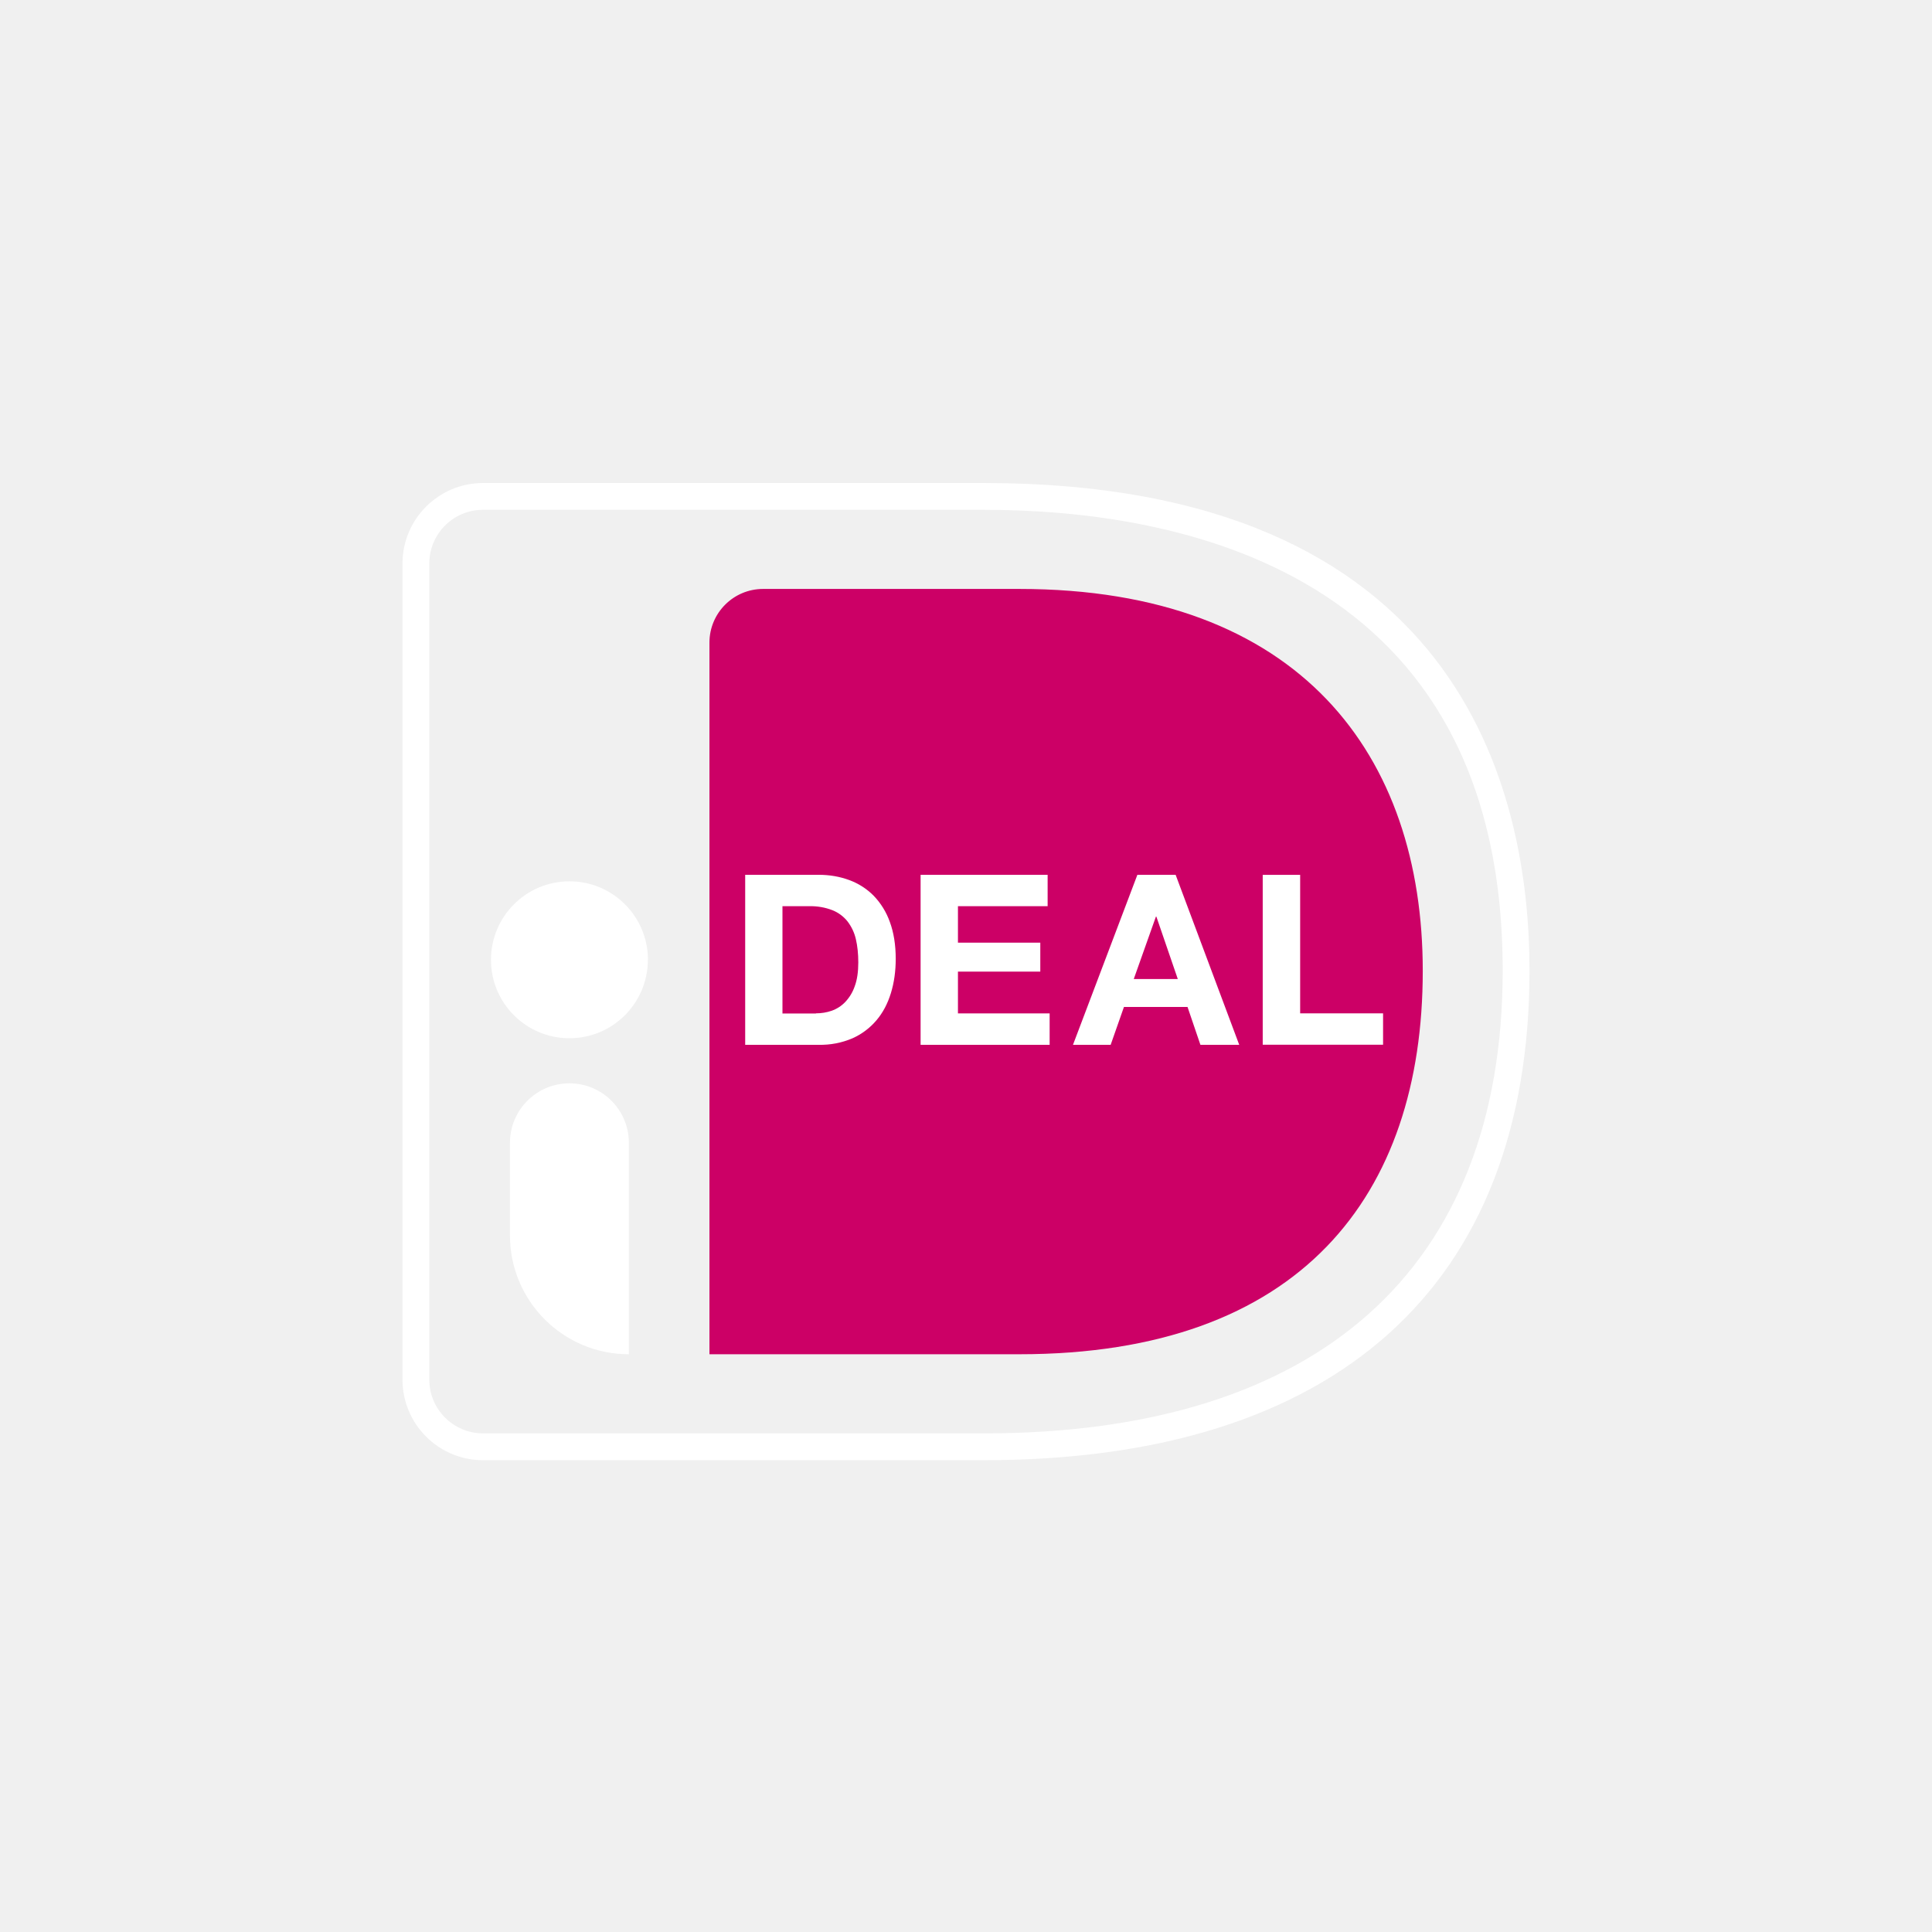
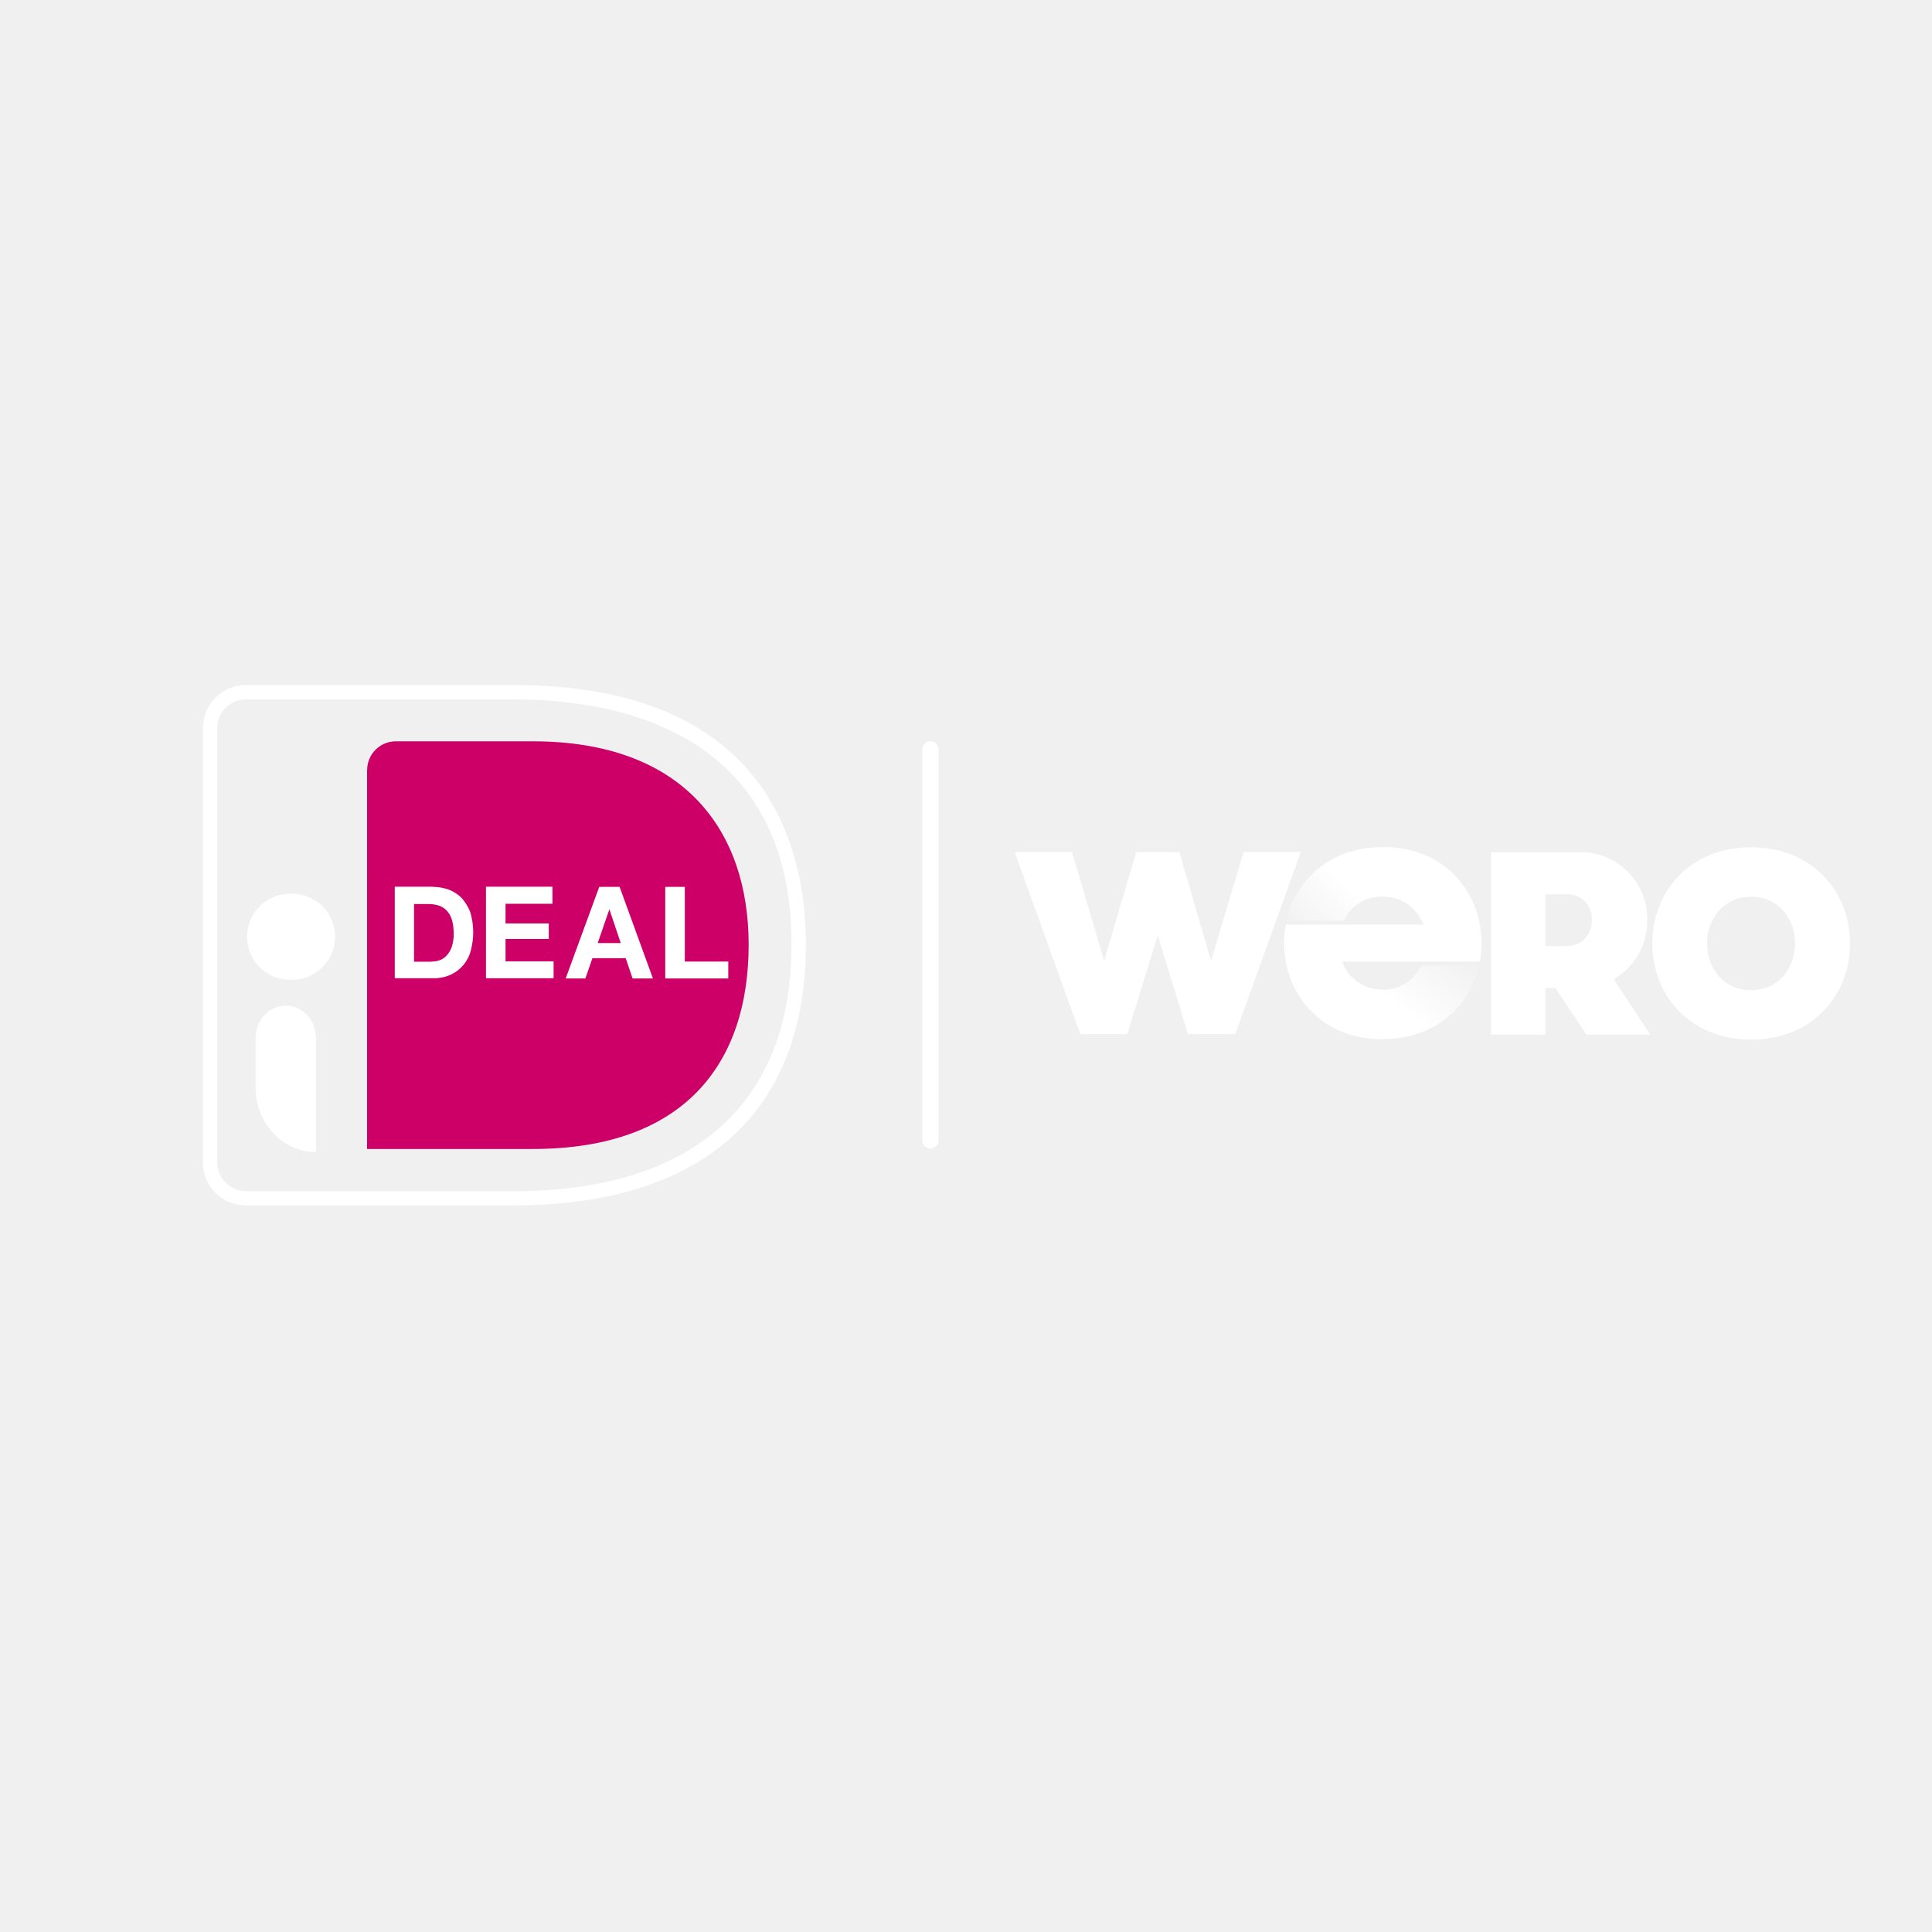
<svg xmlns="http://www.w3.org/2000/svg" width="120" height="120" viewBox="0 0 24 16">
-   <path fill="#c06" d="M8.813 3.982v8.841h3.849c3.496 0 5.012-1.975 5.012-4.763 0-2.67-1.516-4.744-5.012-4.744H9.48a.667.667 0 0 0-.667.666Z" />
-   <path fill="#fff" d="M6 2.333A.667.667 0 0 0 5.333 3v10.139c0 .368.299.666.667.667h6.22c4.157 0 6.447-2.042 6.447-5.75 0-4.98-4.04-5.723-6.447-5.723H6Zm6.22 11.806H6c-.552 0-1-.448-1-1V2.999c0-.551.448-.998 1-.999h6.22C18.12 2 19 5.794 19 8.056c0 3.923-2.408 6.083-6.78 6.083Z" />
-   <path fill="#fff" d="M10.136 8.588c.066 0 .132-.01.195-.032a.427.427 0 0 0 .168-.108.536.536 0 0 0 .119-.197c.03-.08.044-.18.044-.296 0-.106-.01-.202-.03-.288a.574.574 0 0 0-.103-.22.455.455 0 0 0-.188-.14.75.75 0 0 0-.288-.05H9.72V8.59h.415Zm.032-1.721c.136 0 .263.022.38.065a.825.825 0 0 1 .305.195.904.904 0 0 1 .201.326c.048.13.073.283.073.458 0 .154-.02.296-.06.426-.04.13-.099.243-.179.337a.838.838 0 0 1-.298.224 1.01 1.01 0 0 1-.422.081h-.911V6.867h.911Zm2.846 0v.39H11.9v.453h1.023v.36H11.9v.519h1.139v.39h-1.603V6.867h1.58Zm1.617 1.295-.266-.775h-.006l-.275.775h.547Zm-.027-1.295.79 2.112h-.482l-.16-.47h-.79l-.165.47h-.468l.8-2.112h.475Zm1.547 0v1.721h1.03v.39h-1.495V6.868h.465Z" />
-   <path fill="#fff" d="M8.048 7.923a.974.974 0 1 1-1.949 0 .974.974 0 0 1 1.95 0Zm-.236 4.9a1.476 1.476 0 0 1-1.477-1.476v-1.151a.738.738 0 0 1 1.477 0v2.627Z" />
+   <path fill="#c06" d="M4.56 5.564v4.709h2.06c1.87 0 2.68-1.051 2.68-2.538 0-1.422-.81-2.526-2.68-2.526H4.917a.356.356 0 0 0-.356.355" />
+   <path fill="#fff" fill-rule="evenodd" d="M3.056 10.974h3.327c2.338 0 3.628-1.15 3.628-3.239 0-1.203-.471-3.225-3.628-3.225H3.056a.534.534 0 0 0-.535.533v5.399c0 .294.24.532.535.532m-.357-5.931c0-.197.159-.355.357-.355h3.327c1.287 0 3.45.396 3.45 3.047 0 1.975-1.227 3.062-3.45 3.062H3.056a.355.355 0 0 1-.357-.355z" />
+   <path fill="#fff" fill-rule="evenodd" d="M5.574 7.051a.6.6 0 0 0-.2-.034v-.002h-.47v1.137h.476a.5.5 0 0 0 .221-.045.45.45 0 0 0 .248-.302.87.87 0 0 0-.008-.477.6.6 0 0 0-.106-.173.45.45 0 0 0-.161-.104m-.112.877a.3.3 0 0 1-.104.017v.002h-.215V7.23h.175q.09 0 .15.026c.04.016.073.044.098.075a.3.3 0 0 1 .054.118q.016.069.016.154a.5.5 0 0 1-.024.16.3.3 0 0 1-.063.106.2.2 0 0 1-.087.059" />
+   <path fill="#fff" d="M6.863 7.017v.21H6.28v.244h.537v.193H6.28v.278h.597v.21h-.84V7.015h.826z" />
+   <path fill="#fff" fill-rule="evenodd" d="m8.111 8.155-.414-1.138h-.253l-.417 1.138h.245l.087-.252h.414l.085.252zm-.54-.857.14.417h-.286l.144-.417z" />
+   <path fill="#fff" d="M8.507 7.017v.928h.54v.21h-.783V7.017z" />
+   <path fill="#fff" d="M3.604 8.171a.535.535 0 1 0 0-1.069.535.535 0 0 0 0 1.07M3.922 10.31c-.414 0-.746-.357-.746-.796v-.622c0-.22.166-.4.374-.4.206 0 .375.178.375.4v1.419z" />
+   <path fill="none" stroke="#fff" stroke-linecap="round" stroke-width=".2" d="M11.558 5.308v4.859" />
+   <path fill="#fff" d="M20.525 7.72c0-.625.45-1.195 1.227-1.195.78 0 1.23.57 1.23 1.195s-.45 1.194-1.23 1.194c-.777 0-1.227-.57-1.227-1.194m1.774 0c0-.301-.2-.58-.547-.58-.343 0-.547.279-.547.58s.204.58.547.58c.347 0 .547-.28.547-.58M20.047 8.163a.83.83 0 0 0 .415-.731.825.825 0 0 0-.852-.845h-1.088v2.266h.674v-.58h.126l.385.58h.793zm-.573-.41h-.278V7.11h.281c.182 0 .298.146.298.32s-.12.321-.3.321M15.448 6.584l-.404 1.351-.394-1.35h-.536l-.398 1.35-.4-1.35h-.711l.814 2.261h.585l.378-1.23.375 1.23h.588l.814-2.262zM17.178 8.294h-.002a.52.52 0 0 1-.504-.35h1.712a1.3 1.3 0 0 0 .02-.229c0-.623-.448-1.191-1.226-1.192v.614c.253 0 .428.15.503.35h-1.709q-.02.111-.02.228c0 .624.449 1.193 1.224 1.193h.002z" />
+   <linearGradient id="a" x1="18.014" x2="16.965" y1="7.574" y2="8.874" gradientUnits="userSpaceOnUse">
+     <stop offset=".024" stop-opacity="0" stop-color="#fff" />
+     <stop offset=".676" stop-color="#fff" />
+   </linearGradient>
+   <path fill="url(#a)" d="m17.176 8.908.078-.002q.236-.013.428-.091a1.14 1.14 0 0 0 .691-.821h-.713a.6.6 0 0 1-.144.184.5.5 0 0 1-.261.11.52.52 0 0 1-.46-.152l-.465.465c.206.188.492.307.846.307" />
+   <linearGradient id="b" x1="16.179" x2="17.257" y1="7.866" y2="6.787" gradientUnits="userSpaceOnUse">
+     <stop offset=".024" stop-opacity="0" stop-color="#fff" />
+     <stop offset=".676" stop-color="#fff" />
+   </linearGradient>
+   <path fill="url(#b)" d="M17.176 6.523c-.657 0-1.08.409-1.194.914h.711a.52.52 0 0 1 .483-.3c.184 0 .327.078.42.197l.468-.468c-.209-.209-.51-.343-.888-.343" />
</svg>
